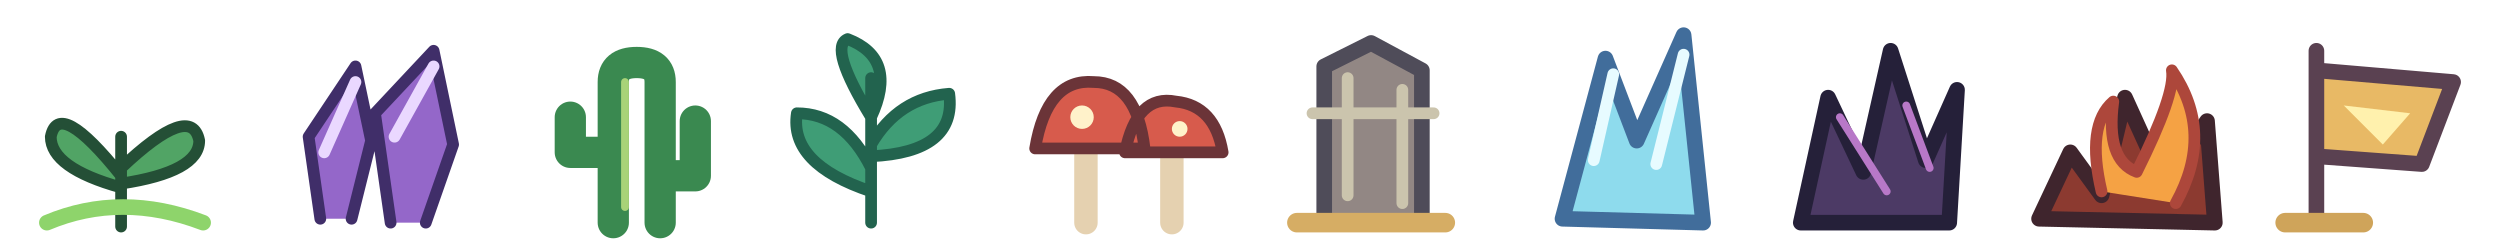
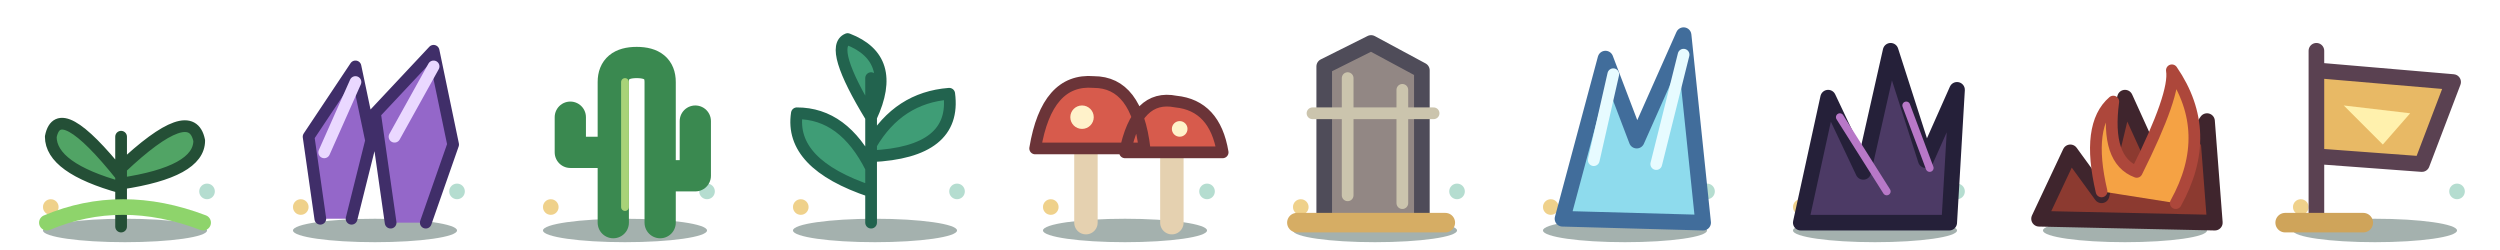
<svg xmlns="http://www.w3.org/2000/svg" width="640" height="64" viewBox="0 0 640 64">
  <g transform="translate(0 0)" stroke-linejoin="round" stroke-linecap="round">
+     <ellipse cx="32" cy="59" rx="21" ry="3" fill="#1c3b35" opacity=".4" />
+     <circle cx="13" cy="53" r="2" fill="#efd18b" />
+     <circle cx="53" cy="49" r="2" fill="#b5ddd0" />
    <path d="M31 58 V35 M31 45 Q15 25 13 35 Q13 43 31 48 M31 43 Q49 26 51 36 Q51 44 31 47" fill="#51a465" stroke="#244f36" stroke-width="3" />
    <path d="M12 57 Q31 49 52 57" fill="none" stroke="#8ed46b" stroke-width="4" />
  </g>
  <g transform="translate(64 0)" stroke-linejoin="round" stroke-linecap="round">
+     <ellipse cx="32" cy="59" rx="21" ry="3" fill="#1c3b35" opacity=".4" />
+     <circle cx="13" cy="53" r="2" fill="#efd18b" />
+     <circle cx="53" cy="49" r="2" fill="#b5ddd0" />
    <path d="M18 56 L15 35 L27 17 L31 36 L26 56 M36 57 L32 29 L47 13 L52 37 L45 57" fill="#9467c9" stroke="#402e69" stroke-width="3" />
    <path d="M19 39 L27 21 M37 35 L47 17" stroke="#ead8ff" stroke-width="3" />
  </g>
  <g transform="translate(128 0)" stroke-linejoin="round" stroke-linecap="round">
+     <ellipse cx="32" cy="59" rx="21" ry="3" fill="#1c3b35" opacity=".4" />
+     <circle cx="13" cy="53" r="2" fill="#efd18b" />
+     <circle cx="53" cy="49" r="2" fill="#b5ddd0" />
    <path d="M29 57 V21 Q29 16 35 16 Q41 16 41 21 V57 M29 39 H18 V30 M41 45 H50 V31" fill="none" stroke="#3a8950" stroke-width="8" stroke-linecap="round" />
    <path d="M32 21 V53" stroke="#a8d378" stroke-width="2" />
  </g>
  <g transform="translate(192 0)" stroke-linejoin="round" stroke-linecap="round">
+     <ellipse cx="32" cy="59" rx="21" ry="3" fill="#1c3b35" opacity=".4" />
+     <circle cx="13" cy="53" r="2" fill="#efd18b" />
+     <circle cx="53" cy="49" r="2" fill="#b5ddd0" />
    <path d="M31 57 V20 M31 49 Q10 42 12 29 Q24 29 31 43 M31 40 Q53 39 51 24 Q38 25 31 37 M31 30 Q20 12 25 10 Q38 15 31 30" fill="#3f9d76" stroke="#22634e" stroke-width="3" />
  </g>
  <g transform="translate(256 0)" stroke-linejoin="round" stroke-linecap="round">
+     <ellipse cx="32" cy="59" rx="21" ry="3" fill="#1c3b35" opacity=".4" />
+     <circle cx="13" cy="53" r="2" fill="#efd18b" />
+     <circle cx="53" cy="49" r="2" fill="#b5ddd0" />
    <path d="M22 57 V37 M44 57 V39" stroke="#e5d1b0" stroke-width="6" />
    <path d="M9 38 Q12 20 24 21 Q35 21 37 38 Z M32 39 Q35 24 45 26 Q55 27 57 39 Z" fill="#d75b4c" stroke="#6b3438" stroke-width="3" />
    <circle cx="21" cy="30" r="3" fill="#fff2ca" />
    <circle cx="46" cy="33" r="2" fill="#fff2ca" />
  </g>
  <g transform="translate(320 0)" stroke-linejoin="round" stroke-linecap="round">
+     <ellipse cx="32" cy="59" rx="21" ry="3" fill="#1c3b35" opacity=".4" />
+     <circle cx="13" cy="53" r="2" fill="#efd18b" />
+     <circle cx="53" cy="49" r="2" fill="#b5ddd0" />
    <path d="M19 57 V17 L31 11 L44 18 V57 Z" fill="#928784" stroke="#4f4c59" stroke-width="4" />
    <path d="M16 29 H47 M25 20 V50 M39 23 V52" stroke="#cbc4ad" stroke-width="3" />
    <path d="M12 57 H50" stroke="#d6ad64" stroke-width="5" />
  </g>
  <g transform="translate(384 0)" stroke-linejoin="round" stroke-linecap="round">
+     <ellipse cx="32" cy="59" rx="21" ry="3" fill="#1c3b35" opacity=".4" />
+     <circle cx="13" cy="53" r="2" fill="#efd18b" />
+     <circle cx="53" cy="49" r="2" fill="#b5ddd0" />
    <path d="M16 56 L27 15 L35 36 L47 9 L52 57 Z" fill="#8edbed" stroke="#416d9b" stroke-width="4" />
    <path d="M29 19 L24 41 M47 14 L40 42" stroke="#e7fbff" stroke-width="3" />
  </g>
  <g transform="translate(448 0)" stroke-linejoin="round" stroke-linecap="round">
+     <ellipse cx="32" cy="59" rx="21" ry="3" fill="#1c3b35" opacity=".4" />
+     <circle cx="13" cy="53" r="2" fill="#efd18b" />
+     <circle cx="53" cy="49" r="2" fill="#b5ddd0" />
    <path d="M13 57 L20 25 L29 44 L36 13 L45 41 L53 23 L51 57 Z" fill="#4c3a65" stroke="#252039" stroke-width="4" />
    <path d="M23 30 L35 49 M40 27 L46 43" stroke="#b878c8" stroke-width="2" />
  </g>
  <g transform="translate(512 0)" stroke-linejoin="round" stroke-linecap="round">
+     <ellipse cx="32" cy="59" rx="21" ry="3" fill="#1c3b35" opacity=".4" />
+     <circle cx="13" cy="53" r="2" fill="#efd18b" />
+     <circle cx="53" cy="49" r="2" fill="#b5ddd0" />
    <path d="M10 56 L18 39 L26 50 L32 25 L42 47 L53 31 L55 57 Z" fill="#8c3a30" stroke="#3f252d" stroke-width="4" />
    <path d="M26 49 Q22 32 29 26 Q27 41 35 44 Q45 24 44 18 Q55 34 45 52" fill="#f5a244" stroke="#ad473b" stroke-width="3" />
  </g>
  <g transform="translate(576 0)" stroke-linejoin="round" stroke-linecap="round">
+     <ellipse cx="32" cy="59" rx="21" ry="3" fill="#1c3b35" opacity=".4" />
+     <circle cx="13" cy="53" r="2" fill="#efd18b" />
+     <circle cx="53" cy="49" r="2" fill="#b5ddd0" />
    <path d="M17 56 V13 M17 18 L52 21 L44 42 L17 40" fill="#e8b965" stroke="#5a4151" stroke-width="4" />
    <path d="M24 27 L41 29 L34 37 Z" fill="#fff1ad" />
    <path d="M9 57 H29" stroke="#cfa45a" stroke-width="5" />
  </g>
</svg>
